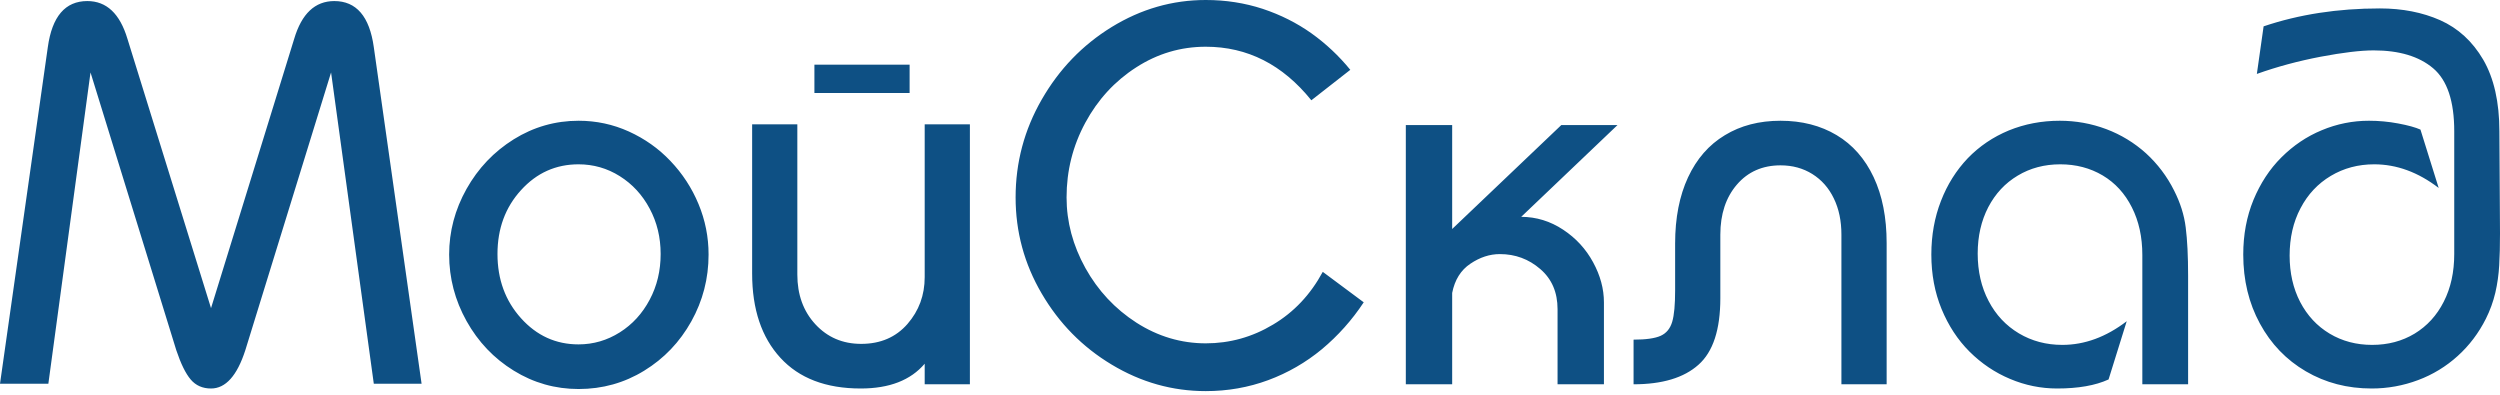
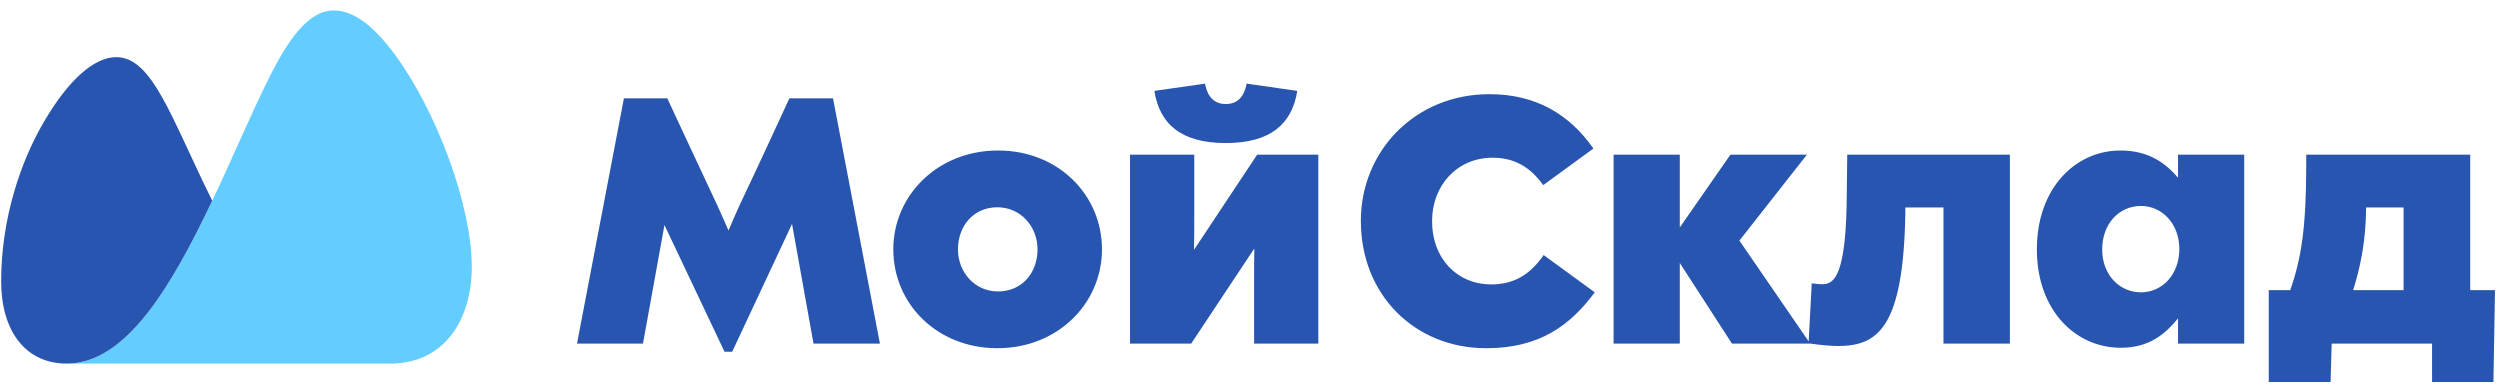
- <svg xmlns="http://www.w3.org/2000/svg" width="500" height="79" viewBox="0 0 500 79">
-   <path d="M490.848 26.25c0-6.002-1.39-10.203-4.222-12.598-2.812-2.38-6.782-3.574-11.884-3.574-2.615 0-6.123.423-10.603 1.265-4.453.852-8.713 1.994-12.768 3.442l1.35-9.515c7.105-2.398 14.847-3.585 23.253-3.585 4.49 0 8.499.783 12.073 2.36 3.57 1.596 6.442 4.214 8.595 7.888 2.137 3.677 3.235 8.454 3.235 14.334L500 46.704c0 2.401-.047 4.521-.16 6.374a32.495 32.495 0 0 1-.776 5.476 23.994 23.994 0 0 1-1.881 5.181c-1.44 2.866-3.317 5.36-5.638 7.454a24.5 24.5 0 0 1-7.912 4.824 26.205 26.205 0 0 1-9.308 1.686c-4.85 0-9.232-1.14-13.15-3.432-3.922-2.293-6.986-5.48-9.195-9.557-2.222-4.078-3.33-8.68-3.33-13.802 0-3.956.677-7.6 2.043-10.925 1.37-3.3 3.218-6.153 5.597-8.518 2.378-2.365 5.059-4.184 8.071-5.423a24.204 24.204 0 0 1 9.443-1.892c1.931 0 3.865.173 5.84.543 1.956.365 3.446.783 4.447 1.223l3.646 11.674c-4.104-3.147-8.403-4.727-12.894-4.727-3.204 0-6.095.77-8.68 2.312-2.581 1.54-4.606 3.691-6.057 6.468-1.465 2.769-2.181 5.939-2.181 9.476 0 3.46.7 6.56 2.104 9.27 1.427 2.73 3.38 4.825 5.893 6.335 2.513 1.507 5.355 2.253 8.504 2.253 3.172 0 5.997-.746 8.5-2.253 2.485-1.51 4.44-3.64 5.829-6.387 1.407-2.764 2.093-5.93 2.093-9.538V26.25zm-62.381 50.607V51.011c0-3.588-.689-6.772-2.093-9.54-1.386-2.764-3.34-4.897-5.838-6.385-2.51-1.487-5.344-2.223-8.486-2.223-3.157 0-6 .752-8.51 2.262-2.515 1.501-4.466 3.599-5.89 6.315-1.399 2.71-2.112 5.794-2.112 9.273 0 3.548.727 6.721 2.181 9.482 1.449 2.785 3.479 4.936 6.066 6.481 2.581 1.535 5.47 2.301 8.674 2.301 4.458 0 8.757-1.57 12.886-4.735l-3.632 11.649c-2.648 1.214-6.082 1.808-10.294 1.808-3.234 0-6.378-.635-9.401-1.914-3.034-1.27-5.734-3.095-8.112-5.457-2.365-2.36-4.225-5.214-5.591-8.52-1.366-3.326-2.047-6.948-2.047-10.9 0-3.83.64-7.426 1.923-10.713 1.268-3.287 3.07-6.14 5.37-8.555 2.323-2.398 5.041-4.236 8.196-5.548 3.174-1.293 6.568-1.942 10.2-1.942 3.218 0 6.32.557 9.308 1.68a24.91 24.91 0 0 1 7.931 4.827 25.472 25.472 0 0 1 5.627 7.457c1.237 2.432 2.016 4.9 2.321 7.384.316 2.502.477 5.702.477 9.624v21.735h-9.154zm-60.184 0v-29.93c0-2.724-.494-5.142-1.517-7.242-1.007-2.095-2.45-3.721-4.3-4.88-1.848-1.153-3.958-1.736-6.358-1.736-3.605 0-6.527 1.284-8.732 3.853-2.2 2.56-3.309 5.902-3.309 10.005V59.64c0 6.282-1.451 10.727-4.381 13.318-2.916 2.604-7.245 3.9-12.973 3.9V67.93c2.477 0 4.29-.26 5.42-.769 1.128-.51 1.904-1.434 2.308-2.8.4-1.345.584-3.448.584-6.297v-9.365c0-5.125.867-9.538 2.582-13.226 1.728-3.713 4.172-6.51 7.368-8.434 3.163-1.928 6.864-2.889 11.133-2.889 4.266 0 8.008.961 11.21 2.87 3.2 1.91 5.678 4.724 7.414 8.417 1.737 3.694 2.596 8.08 2.596 13.175v28.245h-9.045zm-77.849-51.849V45.8l21.83-20.79h11.239l-19.259 18.356c3.03.014 5.816.874 8.382 2.57 2.567 1.694 4.559 3.87 5.991 6.51 1.443 2.644 2.17 5.318 2.17 8.034v16.378h-9.275V61.844c0-3.382-1.153-6.059-3.454-8.034-2.31-1.994-4.999-2.991-8.082-2.991-2.044 0-3.997.643-5.898 1.924-1.91 1.279-3.128 3.223-3.644 5.842v18.272h-9.27V25.008h9.27zm-87.313 14.474c0-6.967 1.729-13.493 5.218-19.563 3.479-6.061 8.134-10.905 13.994-14.512C228.213 1.799 234.473 0 241.153 0c4.013 0 7.804.599 11.38 1.766 3.587 1.192 6.82 2.819 9.735 4.883a40.097 40.097 0 0 1 7.791 7.317l-7.79 6.09c-5.745-7.137-12.785-10.71-21.116-10.71-5.01 0-9.652 1.378-13.917 4.13-4.28 2.747-7.676 6.443-10.17 11.059-2.508 4.64-3.753 9.607-3.753 14.947 0 4.897 1.26 9.601 3.77 14.133 2.518 4.518 5.914 8.153 10.207 10.922 4.297 2.747 8.922 4.131 13.863 4.131 4.79 0 9.289-1.245 13.459-3.752 4.172-2.476 7.486-5.997 9.942-10.546l8.191 6.092a42.985 42.985 0 0 1-8.364 9.376 36.839 36.839 0 0 1-10.74 6.192c-3.932 1.454-8.107 2.192-12.488 2.192-6.68 0-12.94-1.766-18.82-5.303-5.86-3.516-10.515-8.262-13.994-14.21-3.49-5.954-5.218-12.356-5.218-19.227zm-40.24-26.549h19.042v5.671h-19.041v-5.67zm31.097 11.936v51.988h-9.04v-4.114c-2.812 3.307-7.075 4.956-12.786 4.956-6.969 0-12.326-2.048-16.08-6.145-3.758-4.092-5.645-9.71-5.645-16.852V24.869h9.04v30.047c0 4.003 1.193 7.326 3.601 9.933 2.414 2.613 5.462 3.925 9.169 3.925 3.862 0 6.946-1.334 9.256-3.978 2.299-2.643 3.445-5.768 3.445-9.376V24.87h9.04zm-78.271 7.994c-4.538 0-8.37 1.716-11.503 5.165-3.139 3.443-4.708 7.693-4.708 12.771 0 5.078 1.57 9.362 4.708 12.847 3.133 3.482 6.965 5.231 11.503 5.231 2.965 0 5.717-.805 8.25-2.401 2.523-1.588 4.517-3.777 5.974-6.524 1.476-2.766 2.198-5.808 2.198-9.153 0-3.31-.722-6.334-2.198-9.08-1.457-2.744-3.451-4.9-5.975-6.488-2.513-1.58-5.275-2.368-8.25-2.368zm.02-8.713c3.535 0 6.877.719 10.05 2.153 3.15 1.435 5.94 3.39 8.316 5.9a27.875 27.875 0 0 1 5.605 8.59 26.043 26.043 0 0 1 2.016 10.115c0 4.794-1.15 9.236-3.446 13.359-2.307 4.136-5.443 7.429-9.434 9.875-3.959 2.434-8.343 3.662-13.108 3.662-4.677 0-9.012-1.228-12.973-3.676-3.986-2.452-7.122-5.764-9.446-9.92-2.32-4.167-3.478-8.596-3.478-13.3 0-4.605 1.157-8.984 3.478-13.125 2.324-4.131 5.46-7.435 9.446-9.925 3.961-2.463 8.296-3.708 12.973-3.708zM0 76.75l9.563-67.32c.85-6.14 3.487-9.217 7.899-9.217 3.851 0 6.515 2.518 8.027 7.557l16.715 53.86L58.837 7.77c1.5-5.04 4.17-7.557 8.024-7.557 4.412 0 7.045 3.078 7.898 9.217l9.558 67.32H74.76l-8.545-62.262-17.149 55.549c-1.646 5.103-3.94 7.663-6.861 7.663-1.682 0-3.05-.594-4.074-1.808-1.018-1.203-1.972-3.164-2.875-5.855L18.103 14.487 9.67 76.75H0z" fill="#0E5084" fill-rule="evenodd" />
+ <svg xmlns="http://www.w3.org/2000/svg" width="156px" height="24px" viewBox="0 0 156 24" version="1.1">
+   <g id="Page-1" stroke="none" stroke-width="1" fill="none" fill-rule="evenodd">
+     <g id="logo">
+       <path d="M149.983,18.104 L149.983,12.947 L147.644,12.947 L147.644,13.139 C147.603,15.232 147.261,16.736 146.837,18.104 L149.983,18.104 Z M154.141,18.104 L155.687,18.104 L155.591,23.835 L151.761,23.835 L151.761,21.441 L145.497,21.441 L145.428,23.835 L141.571,23.835 L141.571,18.104 L142.912,18.104 C143.582,16.175 143.91,14.301 143.91,10.225 L143.91,9.651 L154.141,9.651 L154.141,18.104 Z M76.491,8.926 C73.687,8.926 72.361,7.736 72.032,5.671 L75.192,5.219 C75.342,5.999 75.725,6.491 76.491,6.491 C77.257,6.491 77.64,5.999 77.791,5.219 L80.95,5.671 C80.622,7.736 79.282,8.926 76.491,8.926 Z M62.28,18.186 C63.785,18.186 64.742,17.008 64.742,15.56 C64.742,14.139 63.689,12.934 62.239,12.934 C60.734,12.934 59.777,14.111 59.777,15.56 C59.777,16.981 60.816,18.186 62.28,18.186 Z M62.28,9.391 C66.041,9.391 68.763,12.168 68.763,15.56 C68.763,18.911 66.027,21.728 62.239,21.728 C58.464,21.728 55.742,18.952 55.742,15.56 C55.742,12.209 58.491,9.391 62.28,9.391 Z M133.597,18.241 C134.924,18.241 135.99,17.133 135.99,15.533 C135.99,13.973 134.924,12.852 133.597,12.852 C132.243,12.852 131.176,13.946 131.176,15.573 C131.176,17.133 132.243,18.241 133.597,18.241 Z M135.909,9.651 L140.039,9.651 L140.039,21.441 L135.909,21.441 L135.909,19.868 C135.101,20.853 134.103,21.701 132.338,21.701 C129.521,21.701 127.1,19.376 127.1,15.56 C127.1,11.73 129.521,9.391 132.311,9.391 C134.103,9.391 135.142,10.198 135.909,11.087 L135.909,9.651 Z M74.508,15.587 L78.447,9.651 L82.264,9.651 L82.264,21.441 L78.256,21.441 L78.256,17.598 C78.256,16.859 78.256,16.175 78.269,15.505 L74.33,21.441 L70.514,21.441 L70.514,9.651 L74.522,9.651 L74.522,13.44 C74.522,14.028 74.522,14.876 74.508,15.587 Z M115.241,11.921 L115.268,9.651 L125.417,9.651 L125.417,21.441 L121.273,21.441 L121.273,12.947 L118.893,12.947 L118.893,13.317 C118.77,20.443 117.183,21.592 114.68,21.592 C114.284,21.592 113.504,21.523 112.984,21.441 L108.074,21.441 L104.819,16.408 L104.819,21.441 L100.688,21.441 L100.688,9.651 L104.819,9.651 L104.819,14.192 L107.978,9.651 L112.751,9.651 L108.539,15.013 L112.861,21.304 L113.052,17.68 C113.504,17.735 113.613,17.735 113.723,17.735 C114.461,17.735 115.227,17.201 115.241,11.921 Z M93.042,17.748 C94.492,17.748 95.49,17.119 96.324,15.916 L99.512,18.241 C97.993,20.292 96.078,21.729 92.741,21.729 C88.309,21.729 84.917,18.432 84.917,13.782 C84.917,9.446 88.282,5.876 92.946,5.876 C95.832,5.876 97.938,7.134 99.429,9.268 L96.297,11.552 C95.463,10.39 94.464,9.842 93.137,9.842 C90.908,9.842 89.362,11.593 89.362,13.782 C89.362,16.189 90.976,17.748 93.042,17.748 Z M49.258,6.136 L51.98,6.136 L54.907,21.441 L50.763,21.441 L49.423,13.973 L45.689,21.947 L45.21,21.947 L41.462,14.042 L40.122,21.441 L36.005,21.441 L38.932,6.136 L41.64,6.136 C41.64,6.136 43.992,11.196 44.458,12.168 C44.923,13.139 45.456,14.383 45.456,14.383 C45.456,14.383 46.14,12.783 46.482,12.099 C46.824,11.415 49.258,6.136 49.258,6.136 Z" id="Combined-Shape" fill="#2855AF" />
+       <g id="Group" transform="translate(-0, 0.521739)">
+         <path d="M4.162,22.166 C7.894,22.166 10.715,17.308 13.245,12.004 C14.462,9.432 15.597,6.738 16.732,4.453 C17.979,1.92 19.257,0.131 20.822,0.131 C22.148,0.131 23.396,1.202 24.638,2.88 C27.213,6.364 29.439,12.264 29.439,16.134 C29.439,19.376 27.77,22.166 24.351,22.166 L4.162,22.166 Z" id="Fill-15" fill="#64CDFF" />
+         <path d="M13.244,12.004 C10.681,6.836 9.521,3.044 7.253,3.044 C5.845,3.044 4.258,4.522 2.822,6.943 C1.283,9.512 0.072,13.137 0.072,17.037 C0.072,20.117 1.58,22.166 4.162,22.166 C7.893,22.166 10.715,17.308 13.244,12.004" id="Fill-17" fill="#2855AF" />
+       </g>
+     </g>
+   </g>
</svg>
